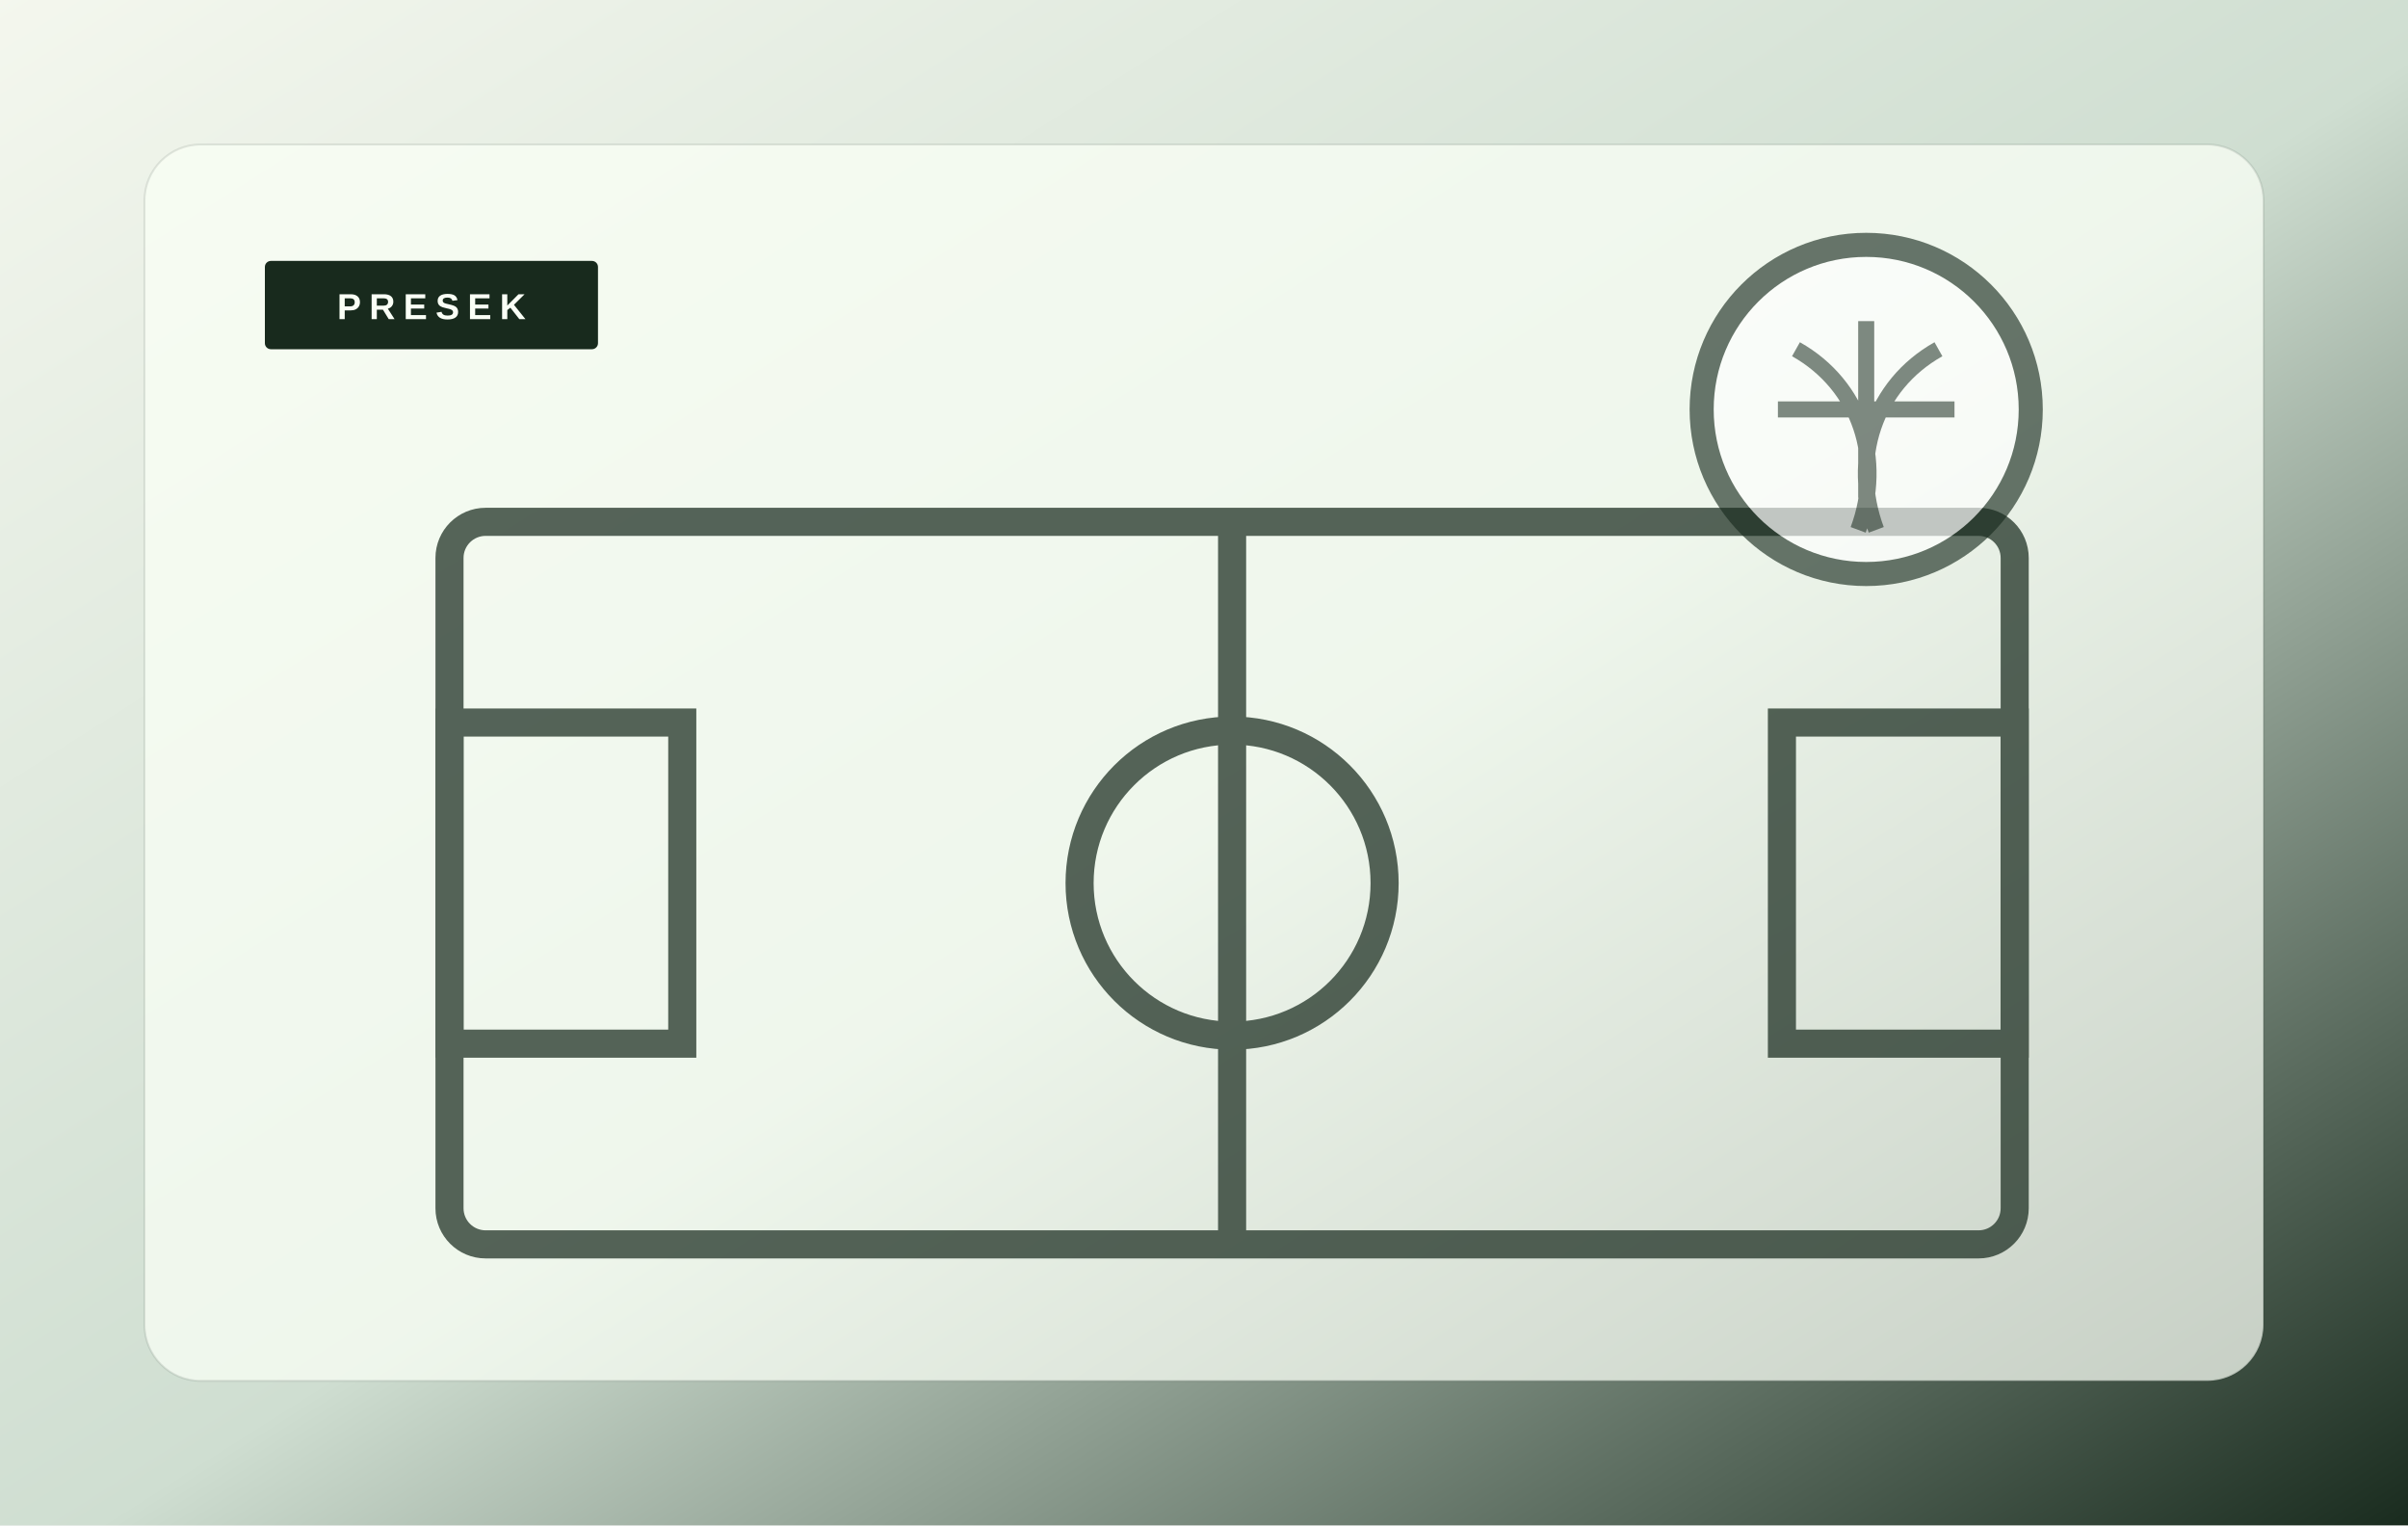
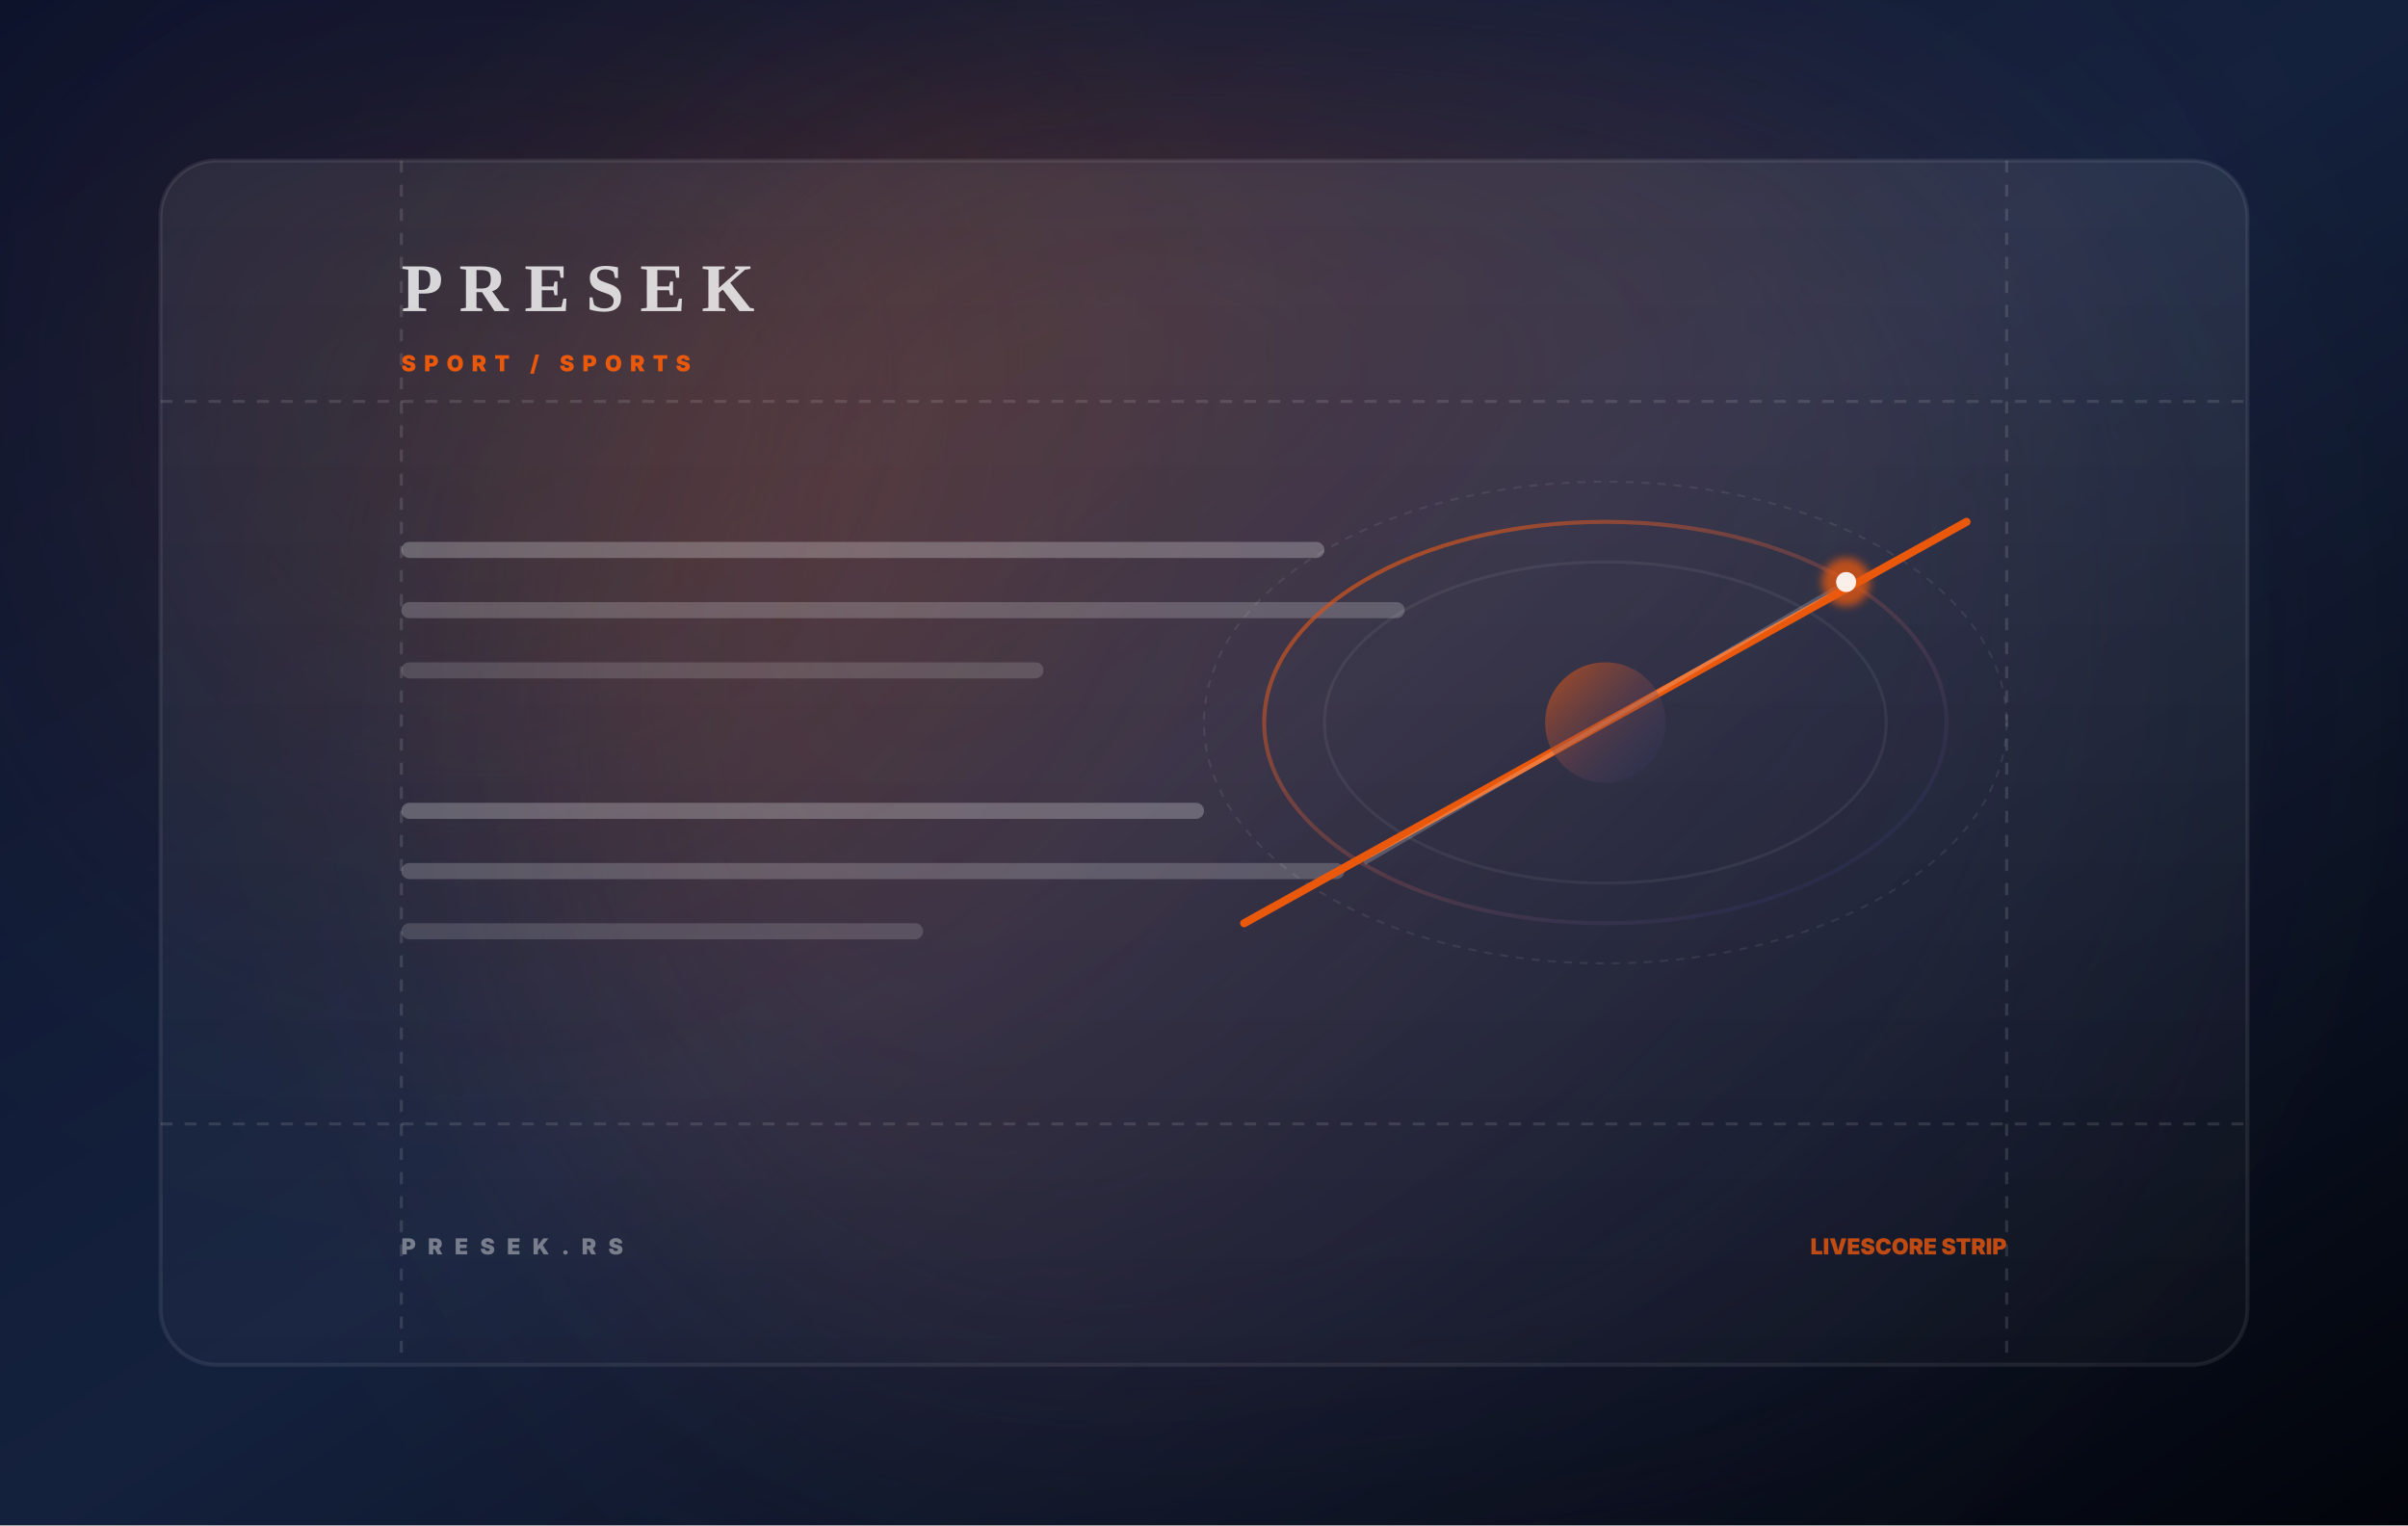
- <svg xmlns="http://www.w3.org/2000/svg" viewBox="0 0 1200 760" role="img" aria-label="Presek sport fallback">
+ <svg xmlns="http://www.w3.org/2000/svg" viewBox="0 0 1200 760" role="img" aria-label="Presek sport news fallback">
  <defs>
    <linearGradient id="bg" x1="0" y1="0" x2="1" y2="1">
-       <stop offset="0" stop-color="#f4f7ee" />
-       <stop offset="0.52" stop-color="#cfded1" />
-       <stop offset="1" stop-color="#182a1d" />
+       <stop offset="0%" stop-color="#0a122c" />
+       <stop offset="50%" stop-color="#14213d" />
+       <stop offset="100%" stop-color="#02040a" />
+     </linearGradient>
+     <linearGradient id="glow" x1="0" y1="0" x2="1" y2="1">
+       <stop offset="0%" stop-color="#ea580c" stop-opacity="0.85" />
+       <stop offset="100%" stop-color="#1e3a8a" stop-opacity="0.1" />
+     </linearGradient>
+     <linearGradient id="plate" x1="0" y1="0" x2="0" y2="1">
+       <stop offset="0%" stop-color="#ffffff" stop-opacity="0.08" />
+       <stop offset="100%" stop-color="#ffffff" stop-opacity="0.02" />
    </linearGradient>
  </defs>
  <rect width="1200" height="760" fill="url(#bg)" />
-   <rect x="72" y="72" width="1056" height="616" rx="28" fill="#fafff6" opacity="0.74" stroke="#182a1d" stroke-opacity="0.14" />
-   <rect x="132" y="130" width="166" height="44" rx="3" fill="#182a1d" />
-   <text x="215" y="159" text-anchor="middle" font-family="Arial, sans-serif" font-size="18" font-weight="800" letter-spacing="4" fill="#fafff6">PRESEK</text>
-   <g transform="translate(172 238)" fill="none" stroke="#182a1d" stroke-width="14" opacity="0.72">
-     <rect x="52" y="22" width="780" height="360" rx="18" />
-     <line x1="442" y1="22" x2="442" y2="382" />
-     <circle cx="442" cy="202" r="76" />
-     <rect x="52" y="122" width="116" height="160" />
-     <rect x="716" y="122" width="116" height="160" />
+   <circle cx="680" cy="380" r="410" fill="url(#glow)" filter="blur(95px)" opacity="0.45" />
+   <circle cx="240" cy="180" r="240" fill="#ea580c" filter="blur(110px)" opacity="0.12" />
+   <rect x="80" y="80" width="1040" height="600" rx="28" fill="url(#plate)" stroke="rgba(255,255,255,0.08)" stroke-width="2" />
+   <g stroke="rgba(255,255,255,0.12)" stroke-width="1.5" stroke-dasharray="6 6">
+     <line x1="200" y1="80" x2="200" y2="680" />
+     <line x1="1000" y1="80" x2="1000" y2="680" />
+     <line x1="80" y1="200" x2="1120" y2="200" />
+     <line x1="80" y1="560" x2="1120" y2="560" />
  </g>
-   <circle cx="930" cy="204" r="82" fill="#ffffff" opacity="0.64" stroke="#182a1d" stroke-width="12" />
-   <path d="M886 204h88M930 160v88M895 174c32 18 44 55 31 90M966 174c-32 18-44 55-31 90" fill="none" stroke="#182a1d" stroke-width="8" opacity="0.55" />
+   <text x="200" y="155" font-family="'Times New Roman', Times, serif" font-size="34" font-weight="900" letter-spacing="8" fill="#ffffff" opacity="0.8">PRESEK</text>
+   <text x="200" y="185" font-family="system-ui, -apple-system, sans-serif" font-size="11" font-weight="850" letter-spacing="4" fill="#ea580c">SPORT / SPORTS</text>
+   <rect x="200" y="270" width="460" height="8" rx="4" fill="#ffffff" opacity="0.25" />
+   <rect x="200" y="300" width="500" height="8" rx="4" fill="#ffffff" opacity="0.2" />
+   <rect x="200" y="330" width="320" height="8" rx="4" fill="#ffffff" opacity="0.15" />
+   <rect x="200" y="400" width="400" height="8" rx="4" fill="#ffffff" opacity="0.25" />
+   <rect x="200" y="430" width="470" height="8" rx="4" fill="#ffffff" opacity="0.2" />
+   <rect x="200" y="460" width="260" height="8" rx="4" fill="#ffffff" opacity="0.15" />
+   <g transform="translate(800, 360)">
+     <ellipse cx="0" cy="0" rx="140" ry="80" fill="none" stroke="rgba(255,255,255,0.06)" stroke-width="1.5" />
+     <ellipse cx="0" cy="0" rx="170" ry="100" fill="none" stroke="url(#glow)" stroke-width="2" />
+     <ellipse cx="0" cy="0" rx="200" ry="120" fill="none" stroke="rgba(255,255,255,0.08)" stroke-width="1" stroke-dasharray="4 4" />
+     <line x1="-180" y1="100" x2="180" y2="-100" stroke="#ea580c" stroke-width="4" stroke-linecap="round" />
+     <line x1="-120" y1="70" x2="120" y2="-70" stroke="rgba(255,255,255,0.2)" stroke-width="2" />
+     <circle cx="0" cy="0" r="30" fill="url(#glow)" opacity="0.8" />
+     <circle cx="120" cy="-70" r="12" fill="#ea580c" opacity="0.75" filter="blur(2px)" />
+     <circle cx="120" cy="-70" r="5" fill="#ffffff" opacity="0.9" />
+   </g>
+   <text x="200" y="625" font-family="system-ui, -apple-system, sans-serif" font-size="11" font-weight="900" letter-spacing="6" fill="#ffffff" opacity="0.4">PRESEK.RS</text>
+   <text x="1000" y="625" text-anchor="end" font-family="system-ui, -apple-system, sans-serif" font-size="11" font-weight="900" fill="#ea580c" opacity="0.8">LIVESCORE STRIP</text>
</svg>
